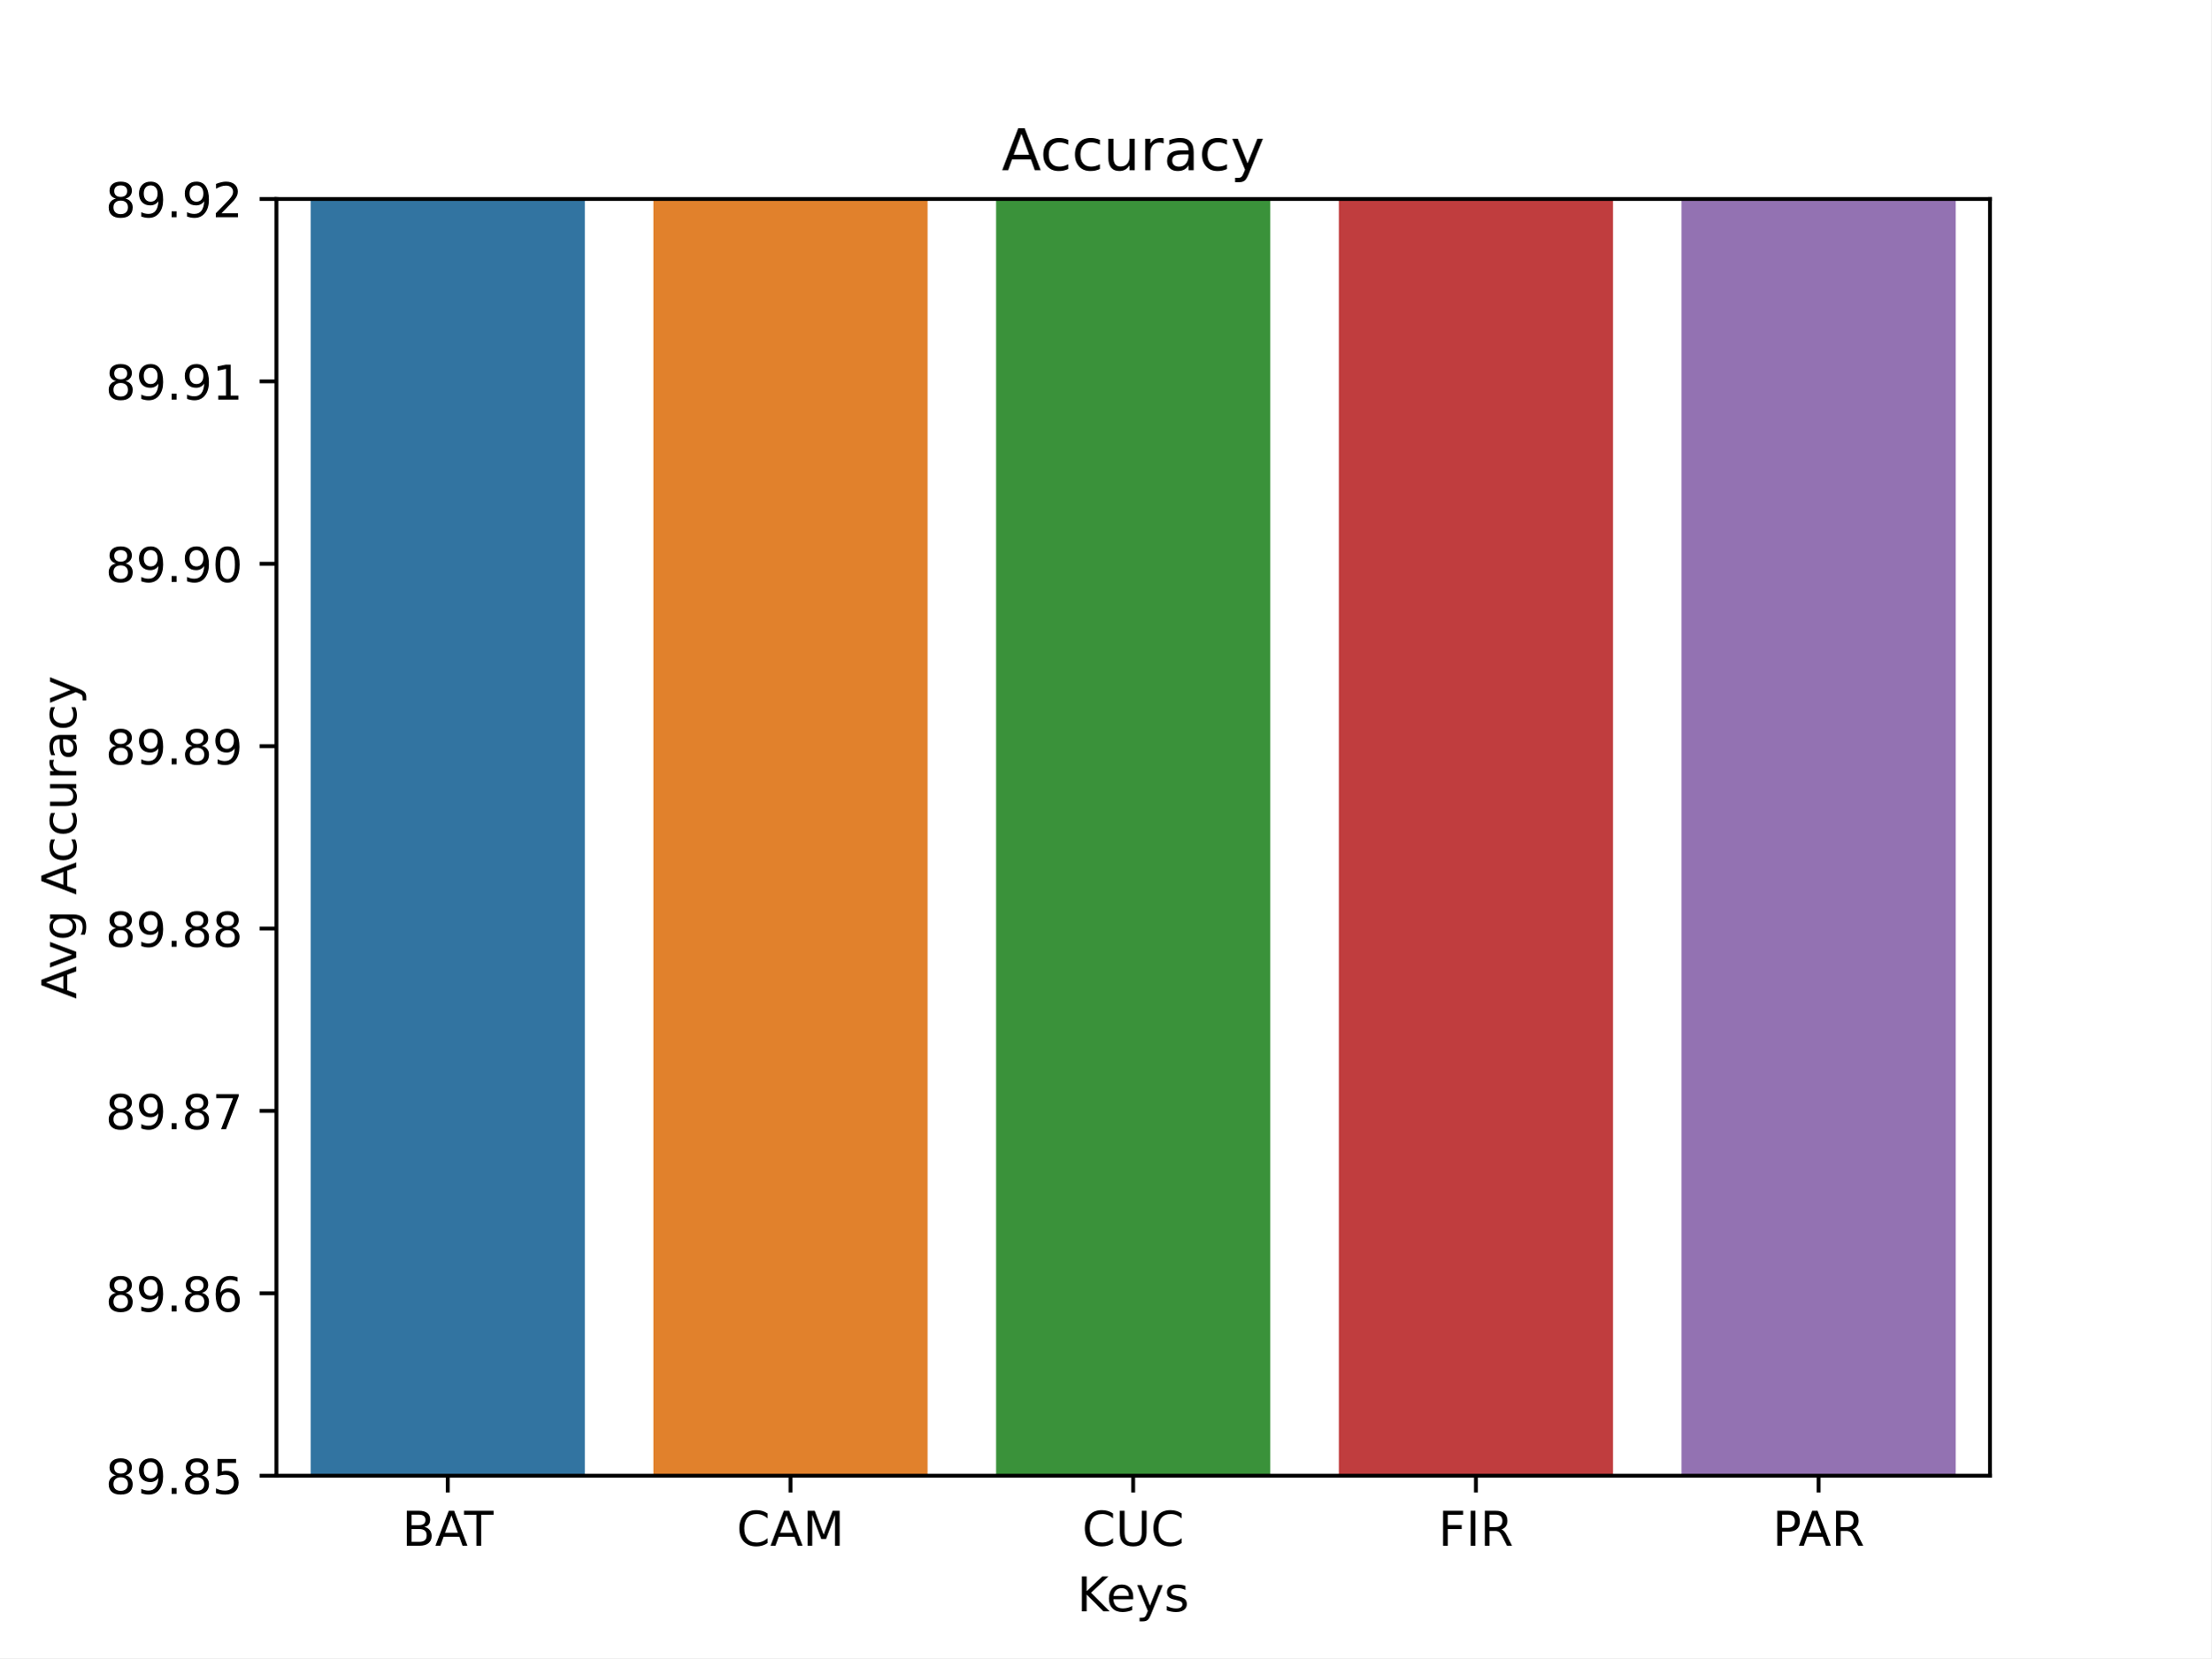
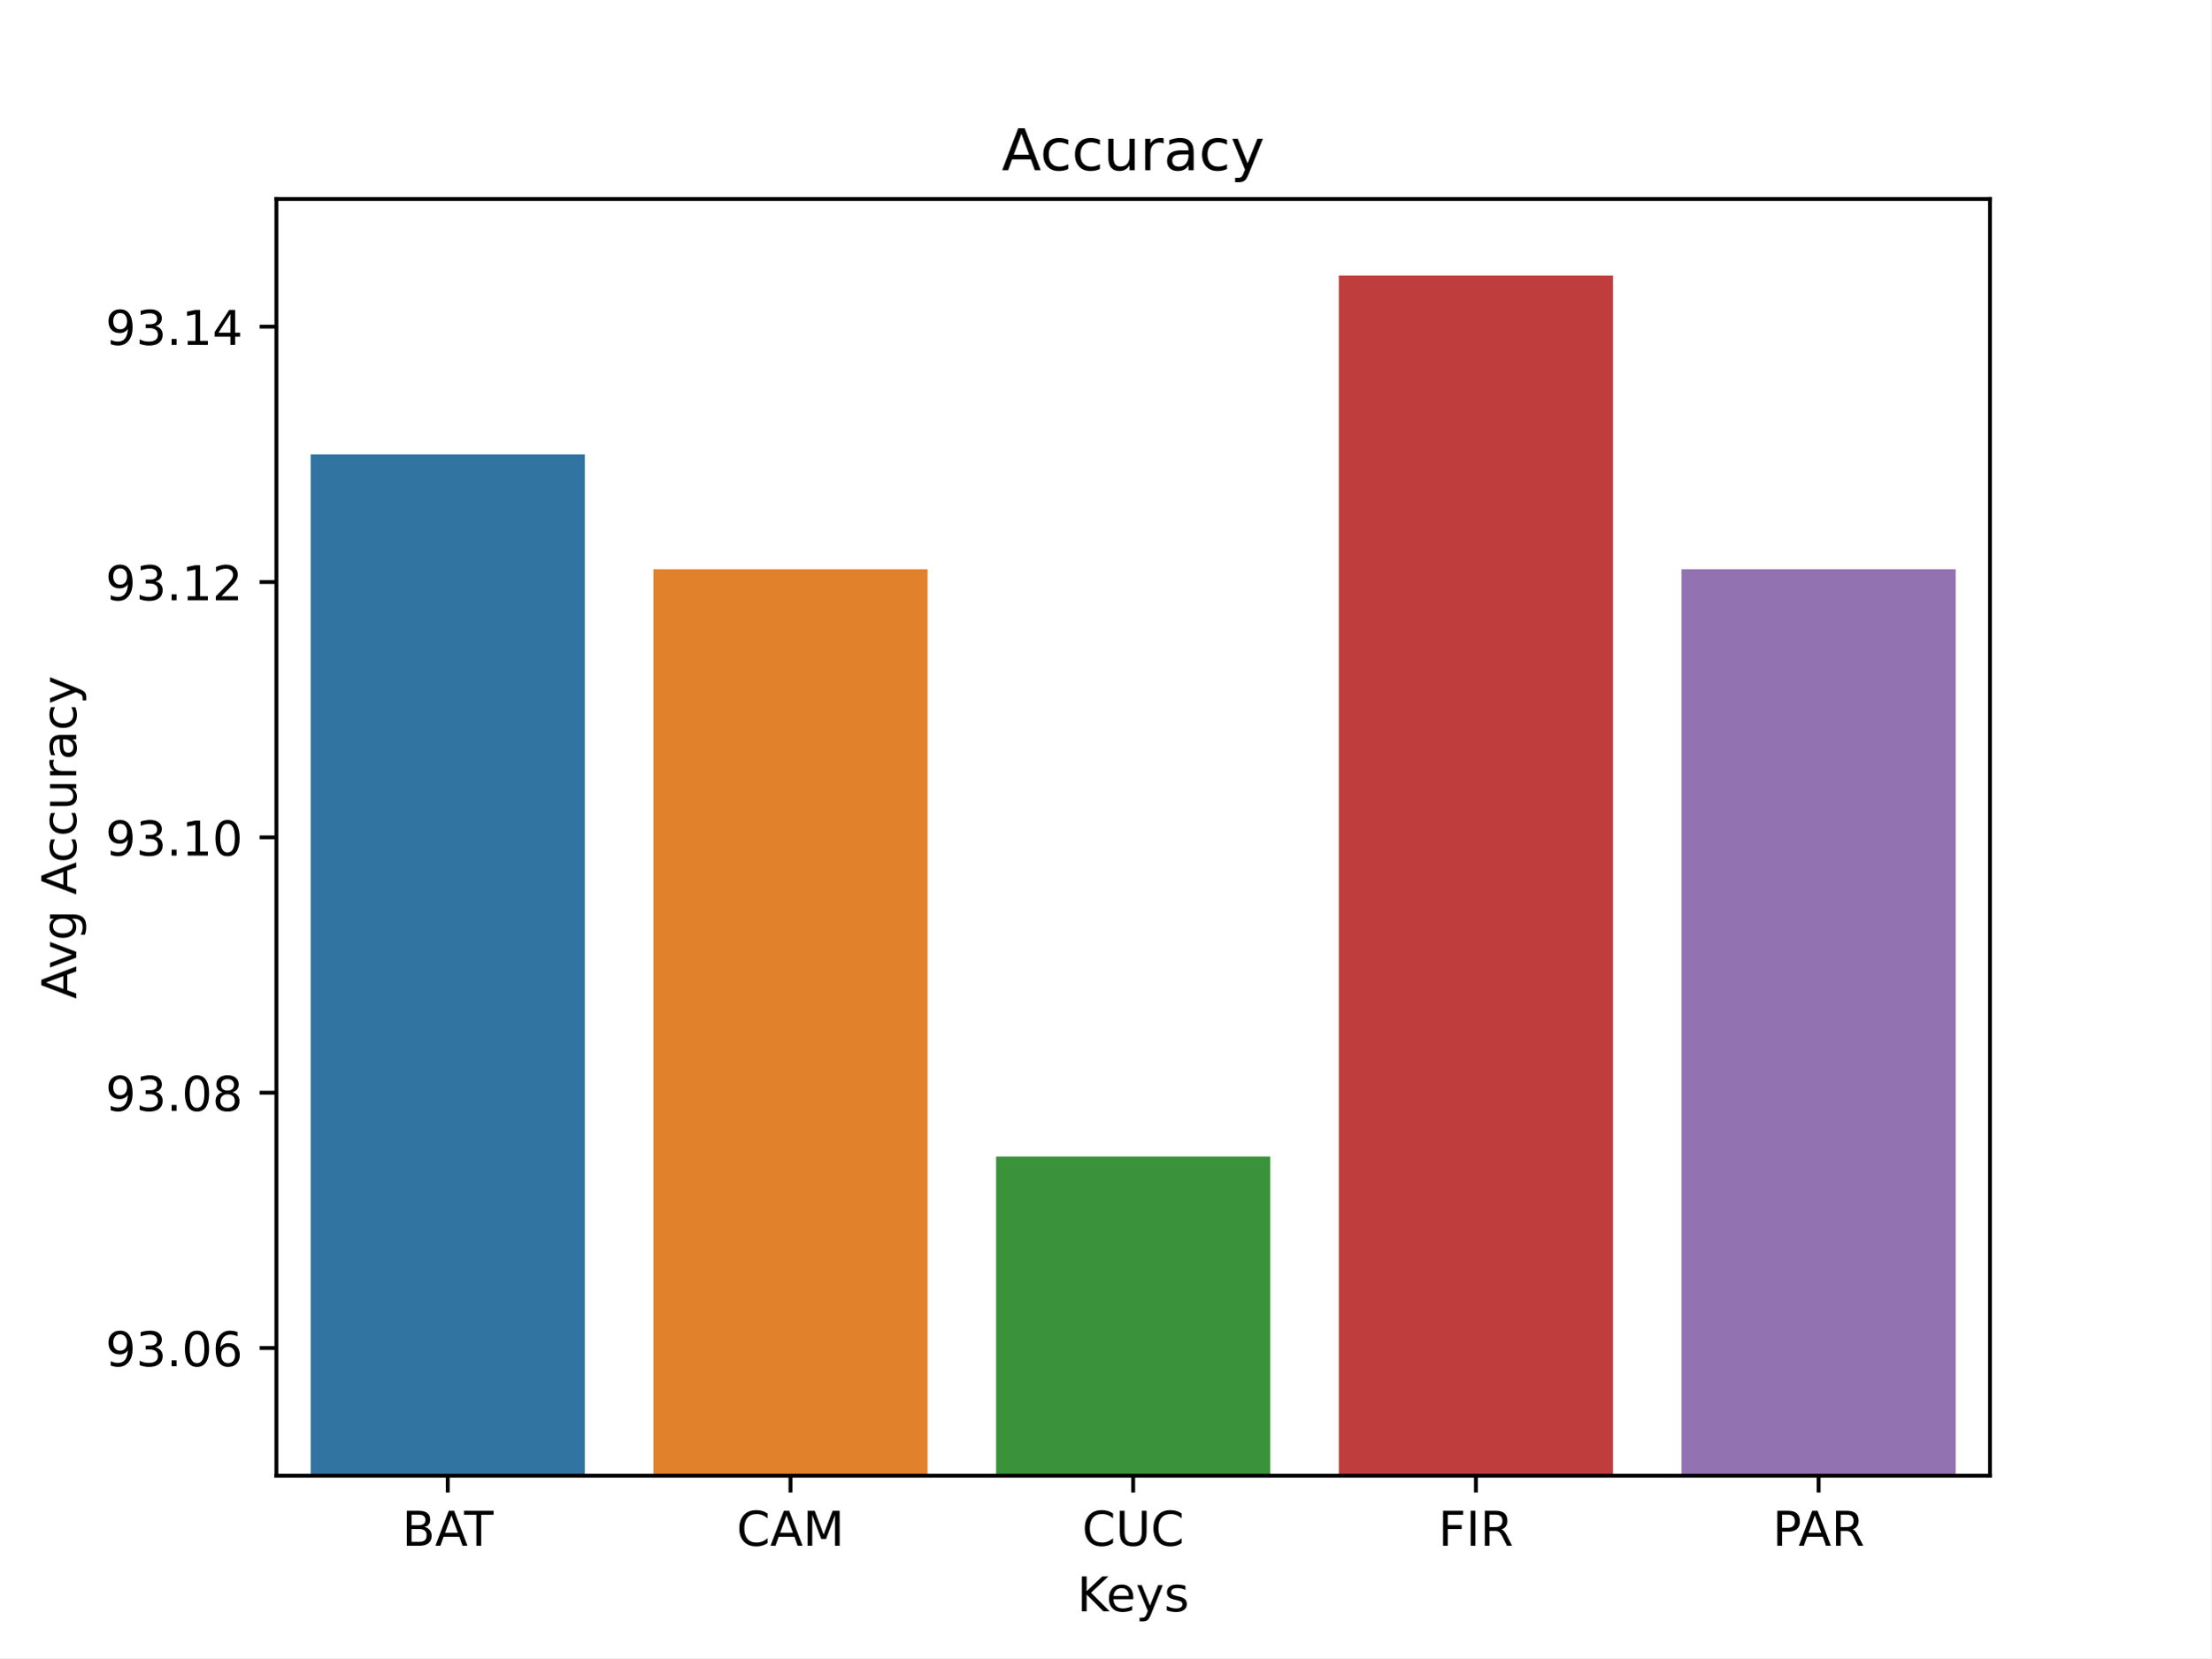
<svg xmlns="http://www.w3.org/2000/svg" xmlns:xlink="http://www.w3.org/1999/xlink" width="460.8pt" height="345.6pt" viewBox="0 0 460.8 345.6" version="1.1">
  <defs>
    <style type="text/css">*{stroke-linejoin: round; stroke-linecap: butt}</style>
  </defs>
  <g id="figure_1">
    <g id="patch_1">
      <path d="M 0 345.6  L 460.8 345.6  L 460.8 0  L 0 0  z " style="fill: #ffffff" />
    </g>
    <g id="axes_1">
      <g id="patch_2">
        <path d="M 57.6 307.584  L 414.72 307.584  L 414.72 41.472  L 57.6 41.472  z " style="fill: #ffffff" />
      </g>
      <g id="patch_3">
-         <path d="M 64.742 341881.344  L 121.882 341881.344  L 121.882 -12161.664  L 64.742 -12161.664  z " clip-path="url(#pb890f6a911)" style="fill: #3274a1" />
+         <path d="M 64.742 247924.8  L 121.882 247924.8  L 121.882 94.694  L 64.742 94.694  z " clip-path="url(#p86b4e0d6ca)" style="fill: #3274a1" />
      </g>
      <g id="patch_4">
-         <path d="M 136.166 341881.344  L 193.306 341881.344  L 193.306 -12127.45  L 136.166 -12127.45  z " clip-path="url(#pb890f6a911)" style="fill: #e1812c" />
+         <path d="M 136.166 247924.8  L 193.306 247924.8  L 193.306 118.644  L 136.166 118.644  z " clip-path="url(#p86b4e0d6ca)" style="fill: #e1812c" />
      </g>
      <g id="patch_5">
-         <path d="M 207.59 341881.344  L 264.73 341881.344  L 264.73 -11952.576  L 207.59 -11952.576  z " clip-path="url(#pb890f6a911)" style="fill: #3a923a" />
+         <path d="M 207.59 247924.8  L 264.73 247924.8  L 264.73 241.056  L 207.59 241.056  z " clip-path="url(#p86b4e0d6ca)" style="fill: #3a923a" />
      </g>
      <g id="patch_6">
-         <path d="M 279.014 341881.344  L 336.154 341881.344  L 336.154 -12214.886  L 279.014 -12214.886  z " clip-path="url(#pb890f6a911)" style="fill: #c03d3e" />
+         <path d="M 279.014 247924.8  L 336.154 247924.8  L 336.154 57.439  L 279.014 57.439  z " clip-path="url(#p86b4e0d6ca)" style="fill: #c03d3e" />
      </g>
      <g id="patch_7">
-         <path d="M 350.438 341881.344  L 407.578 341881.344  L 407.578 -12127.45  L 350.438 -12127.45  z " clip-path="url(#pb890f6a911)" style="fill: #9372b2" />
+         <path d="M 350.438 247924.8  L 407.578 247924.8  L 407.578 118.644  L 350.438 118.644  z " clip-path="url(#p86b4e0d6ca)" style="fill: #9372b2" />
      </g>
      <g id="matplotlib.axis_1">
        <g id="xtick_1">
          <g id="line2d_1">
            <defs>
-               <path id="mea571de25d" d="M 0 0  L 0 3.5  " style="stroke: #000000; stroke-width: 0.8" />
+               <path id="m8b60cad5a6" d="M 0 0  L 0 3.5  " style="stroke: #000000; stroke-width: 0.8" />
            </defs>
            <g>
-               <use xlink:href="#mea571de25d" x="93.312" y="307.584" style="stroke: #000000; stroke-width: 0.8" />
+               <use xlink:href="#m8b60cad5a6" x="93.312" y="307.584" style="stroke: #000000; stroke-width: 0.8" />
            </g>
          </g>
          <g id="text_1">
            <g transform="translate(83.79481 322.1824)scale(0.1 -0.1)">
              <defs>
                <path id="DejaVuSans-42" d="M 1259 2228  L 1259 519  L 2272 519  Q 2781 519 3026 730  Q 3272 941 3272 1375  Q 3272 1813 3026 2020  Q 2781 2228 2272 2228  L 1259 2228  z M 1259 4147  L 1259 2741  L 2194 2741  Q 2656 2741 2882 2914  Q 3109 3088 3109 3444  Q 3109 3797 2882 3972  Q 2656 4147 2194 4147  L 1259 4147  z M 628 4666  L 2241 4666  Q 2963 4666 3353 4366  Q 3744 4066 3744 3513  Q 3744 3084 3544 2831  Q 3344 2578 2956 2516  Q 3422 2416 3680 2098  Q 3938 1781 3938 1306  Q 3938 681 3513 340  Q 3088 0 2303 0  L 628 0  L 628 4666  z " transform="scale(0.015625)" />
                <path id="DejaVuSans-41" d="M 2188 4044  L 1331 1722  L 3047 1722  L 2188 4044  z M 1831 4666  L 2547 4666  L 4325 0  L 3669 0  L 3244 1197  L 1141 1197  L 716 0  L 50 0  L 1831 4666  z " transform="scale(0.015625)" />
                <path id="DejaVuSans-54" d="M -19 4666  L 3928 4666  L 3928 4134  L 2272 4134  L 2272 0  L 1638 0  L 1638 4134  L -19 4134  L -19 4666  z " transform="scale(0.015625)" />
              </defs>
              <use xlink:href="#DejaVuSans-42" />
              <use xlink:href="#DejaVuSans-41" x="68.604" />
              <use xlink:href="#DejaVuSans-54" x="129.262" />
            </g>
          </g>
        </g>
        <g id="xtick_2">
          <g id="line2d_2">
            <g>
-               <use xlink:href="#mea571de25d" x="164.736" y="307.584" style="stroke: #000000; stroke-width: 0.8" />
+               <use xlink:href="#m8b60cad5a6" x="164.736" y="307.584" style="stroke: #000000; stroke-width: 0.8" />
            </g>
          </g>
          <g id="text_2">
            <g transform="translate(153.5102 322.1824)scale(0.1 -0.1)">
              <defs>
                <path id="DejaVuSans-43" d="M 4122 4306  L 4122 3641  Q 3803 3938 3442 4084  Q 3081 4231 2675 4231  Q 1875 4231 1450 3742  Q 1025 3253 1025 2328  Q 1025 1406 1450 917  Q 1875 428 2675 428  Q 3081 428 3442 575  Q 3803 722 4122 1019  L 4122 359  Q 3791 134 3420 21  Q 3050 -91 2638 -91  Q 1578 -91 968 557  Q 359 1206 359 2328  Q 359 3453 968 4101  Q 1578 4750 2638 4750  Q 3056 4750 3426 4639  Q 3797 4528 4122 4306  z " transform="scale(0.015625)" />
                <path id="DejaVuSans-4d" d="M 628 4666  L 1569 4666  L 2759 1491  L 3956 4666  L 4897 4666  L 4897 0  L 4281 0  L 4281 4097  L 3078 897  L 2444 897  L 1241 4097  L 1241 0  L 628 0  L 628 4666  z " transform="scale(0.015625)" />
              </defs>
              <use xlink:href="#DejaVuSans-43" />
              <use xlink:href="#DejaVuSans-41" x="69.824" />
              <use xlink:href="#DejaVuSans-4d" x="138.232" />
            </g>
          </g>
        </g>
        <g id="xtick_3">
          <g id="line2d_3">
            <g>
-               <use xlink:href="#mea571de25d" x="236.16" y="307.584" style="stroke: #000000; stroke-width: 0.8" />
+               <use xlink:href="#m8b60cad5a6" x="236.16" y="307.584" style="stroke: #000000; stroke-width: 0.8" />
            </g>
          </g>
          <g id="text_3">
            <g transform="translate(225.5178 322.1824)scale(0.1 -0.1)">
              <defs>
                <path id="DejaVuSans-55" d="M 556 4666  L 1191 4666  L 1191 1831  Q 1191 1081 1462 751  Q 1734 422 2344 422  Q 2950 422 3222 751  Q 3494 1081 3494 1831  L 3494 4666  L 4128 4666  L 4128 1753  Q 4128 841 3676 375  Q 3225 -91 2344 -91  Q 1459 -91 1007 375  Q 556 841 556 1753  L 556 4666  z " transform="scale(0.015625)" />
              </defs>
              <use xlink:href="#DejaVuSans-43" />
              <use xlink:href="#DejaVuSans-55" x="69.824" />
              <use xlink:href="#DejaVuSans-43" x="143.018" />
            </g>
          </g>
        </g>
        <g id="xtick_4">
          <g id="line2d_4">
            <g>
-               <use xlink:href="#mea571de25d" x="307.584" y="307.584" style="stroke: #000000; stroke-width: 0.8" />
+               <use xlink:href="#m8b60cad5a6" x="307.584" y="307.584" style="stroke: #000000; stroke-width: 0.8" />
            </g>
          </g>
          <g id="text_4">
            <g transform="translate(299.759 322.1824)scale(0.1 -0.1)">
              <defs>
                <path id="DejaVuSans-46" d="M 628 4666  L 3309 4666  L 3309 4134  L 1259 4134  L 1259 2759  L 3109 2759  L 3109 2228  L 1259 2228  L 1259 0  L 628 0  L 628 4666  z " transform="scale(0.015625)" />
                <path id="DejaVuSans-49" d="M 628 4666  L 1259 4666  L 1259 0  L 628 0  L 628 4666  z " transform="scale(0.015625)" />
                <path id="DejaVuSans-52" d="M 2841 2188  Q 3044 2119 3236 1894  Q 3428 1669 3622 1275  L 4263 0  L 3584 0  L 2988 1197  Q 2756 1666 2539 1819  Q 2322 1972 1947 1972  L 1259 1972  L 1259 0  L 628 0  L 628 4666  L 2053 4666  Q 2853 4666 3247 4331  Q 3641 3997 3641 3322  Q 3641 2881 3436 2590  Q 3231 2300 2841 2188  z M 1259 4147  L 1259 2491  L 2053 2491  Q 2509 2491 2742 2702  Q 2975 2913 2975 3322  Q 2975 3731 2742 3939  Q 2509 4147 2053 4147  L 1259 4147  z " transform="scale(0.015625)" />
              </defs>
              <use xlink:href="#DejaVuSans-46" />
              <use xlink:href="#DejaVuSans-49" x="57.52" />
              <use xlink:href="#DejaVuSans-52" x="87.012" />
            </g>
          </g>
        </g>
        <g id="xtick_5">
          <g id="line2d_5">
            <g>
-               <use xlink:href="#mea571de25d" x="379.008" y="307.584" style="stroke: #000000; stroke-width: 0.8" />
+               <use xlink:href="#m8b60cad5a6" x="379.008" y="307.584" style="stroke: #000000; stroke-width: 0.8" />
            </g>
          </g>
          <g id="text_5">
            <g transform="translate(369.4174 322.1824)scale(0.1 -0.1)">
              <defs>
                <path id="DejaVuSans-50" d="M 1259 4147  L 1259 2394  L 2053 2394  Q 2494 2394 2734 2622  Q 2975 2850 2975 3272  Q 2975 3691 2734 3919  Q 2494 4147 2053 4147  L 1259 4147  z M 628 4666  L 2053 4666  Q 2838 4666 3239 4311  Q 3641 3956 3641 3272  Q 3641 2581 3239 2228  Q 2838 1875 2053 1875  L 1259 1875  L 1259 0  L 628 0  L 628 4666  z " transform="scale(0.015625)" />
              </defs>
              <use xlink:href="#DejaVuSans-50" />
              <use xlink:href="#DejaVuSans-41" x="53.928" />
              <use xlink:href="#DejaVuSans-52" x="122.336" />
            </g>
          </g>
        </g>
        <g id="text_6">
          <g transform="translate(224.4905 335.8606)scale(0.1 -0.1)">
            <defs>
              <path id="DejaVuSans-4b" d="M 628 4666  L 1259 4666  L 1259 2694  L 3353 4666  L 4166 4666  L 1850 2491  L 4331 0  L 3500 0  L 1259 2247  L 1259 0  L 628 0  L 628 4666  z " transform="scale(0.015625)" />
              <path id="DejaVuSans-65" d="M 3597 1894  L 3597 1613  L 953 1613  Q 991 1019 1311 708  Q 1631 397 2203 397  Q 2534 397 2845 478  Q 3156 559 3463 722  L 3463 178  Q 3153 47 2828 -22  Q 2503 -91 2169 -91  Q 1331 -91 842 396  Q 353 884 353 1716  Q 353 2575 817 3079  Q 1281 3584 2069 3584  Q 2775 3584 3186 3129  Q 3597 2675 3597 1894  z M 3022 2063  Q 3016 2534 2758 2815  Q 2500 3097 2075 3097  Q 1594 3097 1305 2825  Q 1016 2553 972 2059  L 3022 2063  z " transform="scale(0.015625)" />
              <path id="DejaVuSans-79" d="M 2059 -325  Q 1816 -950 1584 -1140  Q 1353 -1331 966 -1331  L 506 -1331  L 506 -850  L 844 -850  Q 1081 -850 1212 -737  Q 1344 -625 1503 -206  L 1606 56  L 191 3500  L 800 3500  L 1894 763  L 2988 3500  L 3597 3500  L 2059 -325  z " transform="scale(0.015625)" />
              <path id="DejaVuSans-73" d="M 2834 3397  L 2834 2853  Q 2591 2978 2328 3040  Q 2066 3103 1784 3103  Q 1356 3103 1142 2972  Q 928 2841 928 2578  Q 928 2378 1081 2264  Q 1234 2150 1697 2047  L 1894 2003  Q 2506 1872 2764 1633  Q 3022 1394 3022 966  Q 3022 478 2636 193  Q 2250 -91 1575 -91  Q 1294 -91 989 -36  Q 684 19 347 128  L 347 722  Q 666 556 975 473  Q 1284 391 1588 391  Q 1994 391 2212 530  Q 2431 669 2431 922  Q 2431 1156 2273 1281  Q 2116 1406 1581 1522  L 1381 1569  Q 847 1681 609 1914  Q 372 2147 372 2553  Q 372 3047 722 3315  Q 1072 3584 1716 3584  Q 2034 3584 2315 3537  Q 2597 3491 2834 3397  z " transform="scale(0.015625)" />
            </defs>
            <use xlink:href="#DejaVuSans-4b" />
            <use xlink:href="#DejaVuSans-65" x="60.576" />
            <use xlink:href="#DejaVuSans-79" x="122.1" />
            <use xlink:href="#DejaVuSans-73" x="181.279" />
          </g>
        </g>
      </g>
      <g id="matplotlib.axis_2">
        <g id="ytick_1">
          <g id="line2d_6">
            <defs>
-               <path id="m2b8fb26139" d="M 0 0  L -3.5 0  " style="stroke: #000000; stroke-width: 0.8" />
+               <path id="m48df57b596" d="M 0 0  L -3.5 0  " style="stroke: #000000; stroke-width: 0.8" />
            </defs>
            <g>
-               <use xlink:href="#m2b8fb26139" x="57.6" y="307.584" style="stroke: #000000; stroke-width: 0.8" />
+               <use xlink:href="#m48df57b596" x="57.6" y="280.973" style="stroke: #000000; stroke-width: 0.8" />
            </g>
          </g>
          <g id="text_7">
-             <g transform="translate(21.97188 311.3832)scale(0.1 -0.1)">
-               <defs>
-                 <path id="DejaVuSans-38" d="M 2034 2216  Q 1584 2216 1326 1975  Q 1069 1734 1069 1313  Q 1069 891 1326 650  Q 1584 409 2034 409  Q 2484 409 2743 651  Q 3003 894 3003 1313  Q 3003 1734 2745 1975  Q 2488 2216 2034 2216  z M 1403 2484  Q 997 2584 770 2862  Q 544 3141 544 3541  Q 544 4100 942 4425  Q 1341 4750 2034 4750  Q 2731 4750 3128 4425  Q 3525 4100 3525 3541  Q 3525 3141 3298 2862  Q 3072 2584 2669 2484  Q 3125 2378 3379 2068  Q 3634 1759 3634 1313  Q 3634 634 3220 271  Q 2806 -91 2034 -91  Q 1263 -91 848 271  Q 434 634 434 1313  Q 434 1759 690 2068  Q 947 2378 1403 2484  z M 1172 3481  Q 1172 3119 1398 2916  Q 1625 2713 2034 2713  Q 2441 2713 2670 2916  Q 2900 3119 2900 3481  Q 2900 3844 2670 4047  Q 2441 4250 2034 4250  Q 1625 4250 1398 4047  Q 1172 3844 1172 3481  z " transform="scale(0.015625)" />
+             <g transform="translate(21.97188 284.772)scale(0.1 -0.1)">
+               <defs>
                <path id="DejaVuSans-39" d="M 703 97  L 703 672  Q 941 559 1184 500  Q 1428 441 1663 441  Q 2288 441 2617 861  Q 2947 1281 2994 2138  Q 2813 1869 2534 1725  Q 2256 1581 1919 1581  Q 1219 1581 811 2004  Q 403 2428 403 3163  Q 403 3881 828 4315  Q 1253 4750 1959 4750  Q 2769 4750 3195 4129  Q 3622 3509 3622 2328  Q 3622 1225 3098 567  Q 2575 -91 1691 -91  Q 1453 -91 1209 -44  Q 966 3 703 97  z M 1959 2075  Q 2384 2075 2632 2365  Q 2881 2656 2881 3163  Q 2881 3666 2632 3958  Q 2384 4250 1959 4250  Q 1534 4250 1286 3958  Q 1038 3666 1038 3163  Q 1038 2656 1286 2365  Q 1534 2075 1959 2075  z " transform="scale(0.015625)" />
+                 <path id="DejaVuSans-33" d="M 2597 2516  Q 3050 2419 3304 2112  Q 3559 1806 3559 1356  Q 3559 666 3084 287  Q 2609 -91 1734 -91  Q 1441 -91 1130 -33  Q 819 25 488 141  L 488 750  Q 750 597 1062 519  Q 1375 441 1716 441  Q 2309 441 2620 675  Q 2931 909 2931 1356  Q 2931 1769 2642 2001  Q 2353 2234 1838 2234  L 1294 2234  L 1294 2753  L 1863 2753  Q 2328 2753 2575 2939  Q 2822 3125 2822 3475  Q 2822 3834 2567 4026  Q 2313 4219 1838 4219  Q 1578 4219 1281 4162  Q 984 4106 628 3988  L 628 4550  Q 988 4650 1302 4700  Q 1616 4750 1894 4750  Q 2613 4750 3031 4423  Q 3450 4097 3450 3541  Q 3450 3153 3228 2886  Q 3006 2619 2597 2516  z " transform="scale(0.015625)" />
                <path id="DejaVuSans-2e" d="M 684 794  L 1344 794  L 1344 0  L 684 0  L 684 794  z " transform="scale(0.015625)" />
-                 <path id="DejaVuSans-35" d="M 691 4666  L 3169 4666  L 3169 4134  L 1269 4134  L 1269 2991  Q 1406 3038 1543 3061  Q 1681 3084 1819 3084  Q 2600 3084 3056 2656  Q 3513 2228 3513 1497  Q 3513 744 3044 326  Q 2575 -91 1722 -91  Q 1428 -91 1123 -41  Q 819 9 494 109  L 494 744  Q 775 591 1075 516  Q 1375 441 1709 441  Q 2250 441 2565 725  Q 2881 1009 2881 1497  Q 2881 1984 2565 2268  Q 2250 2553 1709 2553  Q 1456 2553 1204 2497  Q 953 2441 691 2322  L 691 4666  z " transform="scale(0.015625)" />
-               </defs>
-               <use xlink:href="#DejaVuSans-38" />
-               <use xlink:href="#DejaVuSans-39" x="63.623" />
-               <use xlink:href="#DejaVuSans-2e" x="127.246" />
-               <use xlink:href="#DejaVuSans-38" x="159.033" />
-               <use xlink:href="#DejaVuSans-35" x="222.656" />
+                 <path id="DejaVuSans-30" d="M 2034 4250  Q 1547 4250 1301 3770  Q 1056 3291 1056 2328  Q 1056 1369 1301 889  Q 1547 409 2034 409  Q 2525 409 2770 889  Q 3016 1369 3016 2328  Q 3016 3291 2770 3770  Q 2525 4250 2034 4250  z M 2034 4750  Q 2819 4750 3233 4129  Q 3647 3509 3647 2328  Q 3647 1150 3233 529  Q 2819 -91 2034 -91  Q 1250 -91 836 529  Q 422 1150 422 2328  Q 422 3509 836 4129  Q 1250 4750 2034 4750  z " transform="scale(0.015625)" />
+                 <path id="DejaVuSans-36" d="M 2113 2584  Q 1688 2584 1439 2293  Q 1191 2003 1191 1497  Q 1191 994 1439 701  Q 1688 409 2113 409  Q 2538 409 2786 701  Q 3034 994 3034 1497  Q 3034 2003 2786 2293  Q 2538 2584 2113 2584  z M 3366 4563  L 3366 3988  Q 3128 4100 2886 4159  Q 2644 4219 2406 4219  Q 1781 4219 1451 3797  Q 1122 3375 1075 2522  Q 1259 2794 1537 2939  Q 1816 3084 2150 3084  Q 2853 3084 3261 2657  Q 3669 2231 3669 1497  Q 3669 778 3244 343  Q 2819 -91 2113 -91  Q 1303 -91 875 529  Q 447 1150 447 2328  Q 447 3434 972 4092  Q 1497 4750 2381 4750  Q 2619 4750 2861 4703  Q 3103 4656 3366 4563  z " transform="scale(0.015625)" />
+               </defs>
+               <use xlink:href="#DejaVuSans-39" />
+               <use xlink:href="#DejaVuSans-33" x="63.623" />
+               <use xlink:href="#DejaVuSans-2e" x="127.246" />
+               <use xlink:href="#DejaVuSans-30" x="159.033" />
+               <use xlink:href="#DejaVuSans-36" x="222.656" />
            </g>
          </g>
        </g>
        <g id="ytick_2">
          <g id="line2d_7">
            <g>
-               <use xlink:href="#m2b8fb26139" x="57.6" y="269.568" style="stroke: #000000; stroke-width: 0.8" />
+               <use xlink:href="#m48df57b596" x="57.6" y="227.75" style="stroke: #000000; stroke-width: 0.8" />
            </g>
          </g>
          <g id="text_8">
-             <g transform="translate(21.97188 273.3672)scale(0.1 -0.1)">
-               <defs>
-                 <path id="DejaVuSans-36" d="M 2113 2584  Q 1688 2584 1439 2293  Q 1191 2003 1191 1497  Q 1191 994 1439 701  Q 1688 409 2113 409  Q 2538 409 2786 701  Q 3034 994 3034 1497  Q 3034 2003 2786 2293  Q 2538 2584 2113 2584  z M 3366 4563  L 3366 3988  Q 3128 4100 2886 4159  Q 2644 4219 2406 4219  Q 1781 4219 1451 3797  Q 1122 3375 1075 2522  Q 1259 2794 1537 2939  Q 1816 3084 2150 3084  Q 2853 3084 3261 2657  Q 3669 2231 3669 1497  Q 3669 778 3244 343  Q 2819 -91 2113 -91  Q 1303 -91 875 529  Q 447 1150 447 2328  Q 447 3434 972 4092  Q 1497 4750 2381 4750  Q 2619 4750 2861 4703  Q 3103 4656 3366 4563  z " transform="scale(0.015625)" />
-               </defs>
-               <use xlink:href="#DejaVuSans-38" />
-               <use xlink:href="#DejaVuSans-39" x="63.623" />
-               <use xlink:href="#DejaVuSans-2e" x="127.246" />
-               <use xlink:href="#DejaVuSans-38" x="159.033" />
-               <use xlink:href="#DejaVuSans-36" x="222.656" />
+             <g transform="translate(21.97188 231.5496)scale(0.1 -0.1)">
+               <defs>
+                 <path id="DejaVuSans-38" d="M 2034 2216  Q 1584 2216 1326 1975  Q 1069 1734 1069 1313  Q 1069 891 1326 650  Q 1584 409 2034 409  Q 2484 409 2743 651  Q 3003 894 3003 1313  Q 3003 1734 2745 1975  Q 2488 2216 2034 2216  z M 1403 2484  Q 997 2584 770 2862  Q 544 3141 544 3541  Q 544 4100 942 4425  Q 1341 4750 2034 4750  Q 2731 4750 3128 4425  Q 3525 4100 3525 3541  Q 3525 3141 3298 2862  Q 3072 2584 2669 2484  Q 3125 2378 3379 2068  Q 3634 1759 3634 1313  Q 3634 634 3220 271  Q 2806 -91 2034 -91  Q 1263 -91 848 271  Q 434 634 434 1313  Q 434 1759 690 2068  Q 947 2378 1403 2484  z M 1172 3481  Q 1172 3119 1398 2916  Q 1625 2713 2034 2713  Q 2441 2713 2670 2916  Q 2900 3119 2900 3481  Q 2900 3844 2670 4047  Q 2441 4250 2034 4250  Q 1625 4250 1398 4047  Q 1172 3844 1172 3481  z " transform="scale(0.015625)" />
+               </defs>
+               <use xlink:href="#DejaVuSans-39" />
+               <use xlink:href="#DejaVuSans-33" x="63.623" />
+               <use xlink:href="#DejaVuSans-2e" x="127.246" />
+               <use xlink:href="#DejaVuSans-30" x="159.033" />
+               <use xlink:href="#DejaVuSans-38" x="222.656" />
            </g>
          </g>
        </g>
        <g id="ytick_3">
          <g id="line2d_8">
            <g>
-               <use xlink:href="#m2b8fb26139" x="57.6" y="231.552" style="stroke: #000000; stroke-width: 0.8" />
+               <use xlink:href="#m48df57b596" x="57.6" y="174.528" style="stroke: #000000; stroke-width: 0.8" />
            </g>
          </g>
          <g id="text_9">
-             <g transform="translate(21.97188 235.3512)scale(0.1 -0.1)">
-               <defs>
-                 <path id="DejaVuSans-37" d="M 525 4666  L 3525 4666  L 3525 4397  L 1831 0  L 1172 0  L 2766 4134  L 525 4134  L 525 4666  z " transform="scale(0.015625)" />
-               </defs>
-               <use xlink:href="#DejaVuSans-38" />
-               <use xlink:href="#DejaVuSans-39" x="63.623" />
-               <use xlink:href="#DejaVuSans-2e" x="127.246" />
-               <use xlink:href="#DejaVuSans-38" x="159.033" />
-               <use xlink:href="#DejaVuSans-37" x="222.656" />
+             <g transform="translate(21.97188 178.3272)scale(0.1 -0.1)">
+               <defs>
+                 <path id="DejaVuSans-31" d="M 794 531  L 1825 531  L 1825 4091  L 703 3866  L 703 4441  L 1819 4666  L 2450 4666  L 2450 531  L 3481 531  L 3481 0  L 794 0  L 794 531  z " transform="scale(0.015625)" />
+               </defs>
+               <use xlink:href="#DejaVuSans-39" />
+               <use xlink:href="#DejaVuSans-33" x="63.623" />
+               <use xlink:href="#DejaVuSans-2e" x="127.246" />
+               <use xlink:href="#DejaVuSans-31" x="159.033" />
+               <use xlink:href="#DejaVuSans-30" x="222.656" />
            </g>
          </g>
        </g>
        <g id="ytick_4">
          <g id="line2d_9">
            <g>
-               <use xlink:href="#m2b8fb26139" x="57.6" y="193.536" style="stroke: #000000; stroke-width: 0.8" />
+               <use xlink:href="#m48df57b596" x="57.6" y="121.306" style="stroke: #000000; stroke-width: 0.8" />
            </g>
          </g>
          <g id="text_10">
-             <g transform="translate(21.97188 197.3352)scale(0.1 -0.1)">
-               <use xlink:href="#DejaVuSans-38" />
-               <use xlink:href="#DejaVuSans-39" x="63.623" />
-               <use xlink:href="#DejaVuSans-2e" x="127.246" />
-               <use xlink:href="#DejaVuSans-38" x="159.033" />
-               <use xlink:href="#DejaVuSans-38" x="222.656" />
+             <g transform="translate(21.97188 125.1048)scale(0.1 -0.1)">
+               <defs>
+                 <path id="DejaVuSans-32" d="M 1228 531  L 3431 531  L 3431 0  L 469 0  L 469 531  Q 828 903 1448 1529  Q 2069 2156 2228 2338  Q 2531 2678 2651 2914  Q 2772 3150 2772 3378  Q 2772 3750 2511 3984  Q 2250 4219 1831 4219  Q 1534 4219 1204 4116  Q 875 4013 500 3803  L 500 4441  Q 881 4594 1212 4672  Q 1544 4750 1819 4750  Q 2544 4750 2975 4387  Q 3406 4025 3406 3419  Q 3406 3131 3298 2873  Q 3191 2616 2906 2266  Q 2828 2175 2409 1742  Q 1991 1309 1228 531  z " transform="scale(0.015625)" />
+               </defs>
+               <use xlink:href="#DejaVuSans-39" />
+               <use xlink:href="#DejaVuSans-33" x="63.623" />
+               <use xlink:href="#DejaVuSans-2e" x="127.246" />
+               <use xlink:href="#DejaVuSans-31" x="159.033" />
+               <use xlink:href="#DejaVuSans-32" x="222.656" />
            </g>
          </g>
        </g>
        <g id="ytick_5">
          <g id="line2d_10">
            <g>
-               <use xlink:href="#m2b8fb26139" x="57.6" y="155.52" style="stroke: #000000; stroke-width: 0.8" />
+               <use xlink:href="#m48df57b596" x="57.6" y="68.083" style="stroke: #000000; stroke-width: 0.8" />
            </g>
          </g>
          <g id="text_11">
-             <g transform="translate(21.97188 159.3192)scale(0.1 -0.1)">
-               <use xlink:href="#DejaVuSans-38" />
-               <use xlink:href="#DejaVuSans-39" x="63.623" />
-               <use xlink:href="#DejaVuSans-2e" x="127.246" />
-               <use xlink:href="#DejaVuSans-38" x="159.033" />
-               <use xlink:href="#DejaVuSans-39" x="222.656" />
-             </g>
-           </g>
-         </g>
-         <g id="ytick_6">
-           <g id="line2d_11">
-             <g>
-               <use xlink:href="#m2b8fb26139" x="57.6" y="117.504" style="stroke: #000000; stroke-width: 0.8" />
-             </g>
-           </g>
-           <g id="text_12">
-             <g transform="translate(21.97188 121.3032)scale(0.1 -0.1)">
-               <defs>
-                 <path id="DejaVuSans-30" d="M 2034 4250  Q 1547 4250 1301 3770  Q 1056 3291 1056 2328  Q 1056 1369 1301 889  Q 1547 409 2034 409  Q 2525 409 2770 889  Q 3016 1369 3016 2328  Q 3016 3291 2770 3770  Q 2525 4250 2034 4250  z M 2034 4750  Q 2819 4750 3233 4129  Q 3647 3509 3647 2328  Q 3647 1150 3233 529  Q 2819 -91 2034 -91  Q 1250 -91 836 529  Q 422 1150 422 2328  Q 422 3509 836 4129  Q 1250 4750 2034 4750  z " transform="scale(0.015625)" />
-               </defs>
-               <use xlink:href="#DejaVuSans-38" />
-               <use xlink:href="#DejaVuSans-39" x="63.623" />
-               <use xlink:href="#DejaVuSans-2e" x="127.246" />
-               <use xlink:href="#DejaVuSans-39" x="159.033" />
-               <use xlink:href="#DejaVuSans-30" x="222.656" />
-             </g>
-           </g>
-         </g>
-         <g id="ytick_7">
-           <g id="line2d_12">
-             <g>
-               <use xlink:href="#m2b8fb26139" x="57.6" y="79.488" style="stroke: #000000; stroke-width: 0.8" />
-             </g>
-           </g>
-           <g id="text_13">
-             <g transform="translate(21.97188 83.28722)scale(0.1 -0.1)">
-               <defs>
-                 <path id="DejaVuSans-31" d="M 794 531  L 1825 531  L 1825 4091  L 703 3866  L 703 4441  L 1819 4666  L 2450 4666  L 2450 531  L 3481 531  L 3481 0  L 794 0  L 794 531  z " transform="scale(0.015625)" />
-               </defs>
-               <use xlink:href="#DejaVuSans-38" />
-               <use xlink:href="#DejaVuSans-39" x="63.623" />
-               <use xlink:href="#DejaVuSans-2e" x="127.246" />
-               <use xlink:href="#DejaVuSans-39" x="159.033" />
-               <use xlink:href="#DejaVuSans-31" x="222.656" />
-             </g>
-           </g>
-         </g>
-         <g id="ytick_8">
-           <g id="line2d_13">
-             <g>
-               <use xlink:href="#m2b8fb26139" x="57.6" y="41.472" style="stroke: #000000; stroke-width: 0.8" />
-             </g>
-           </g>
-           <g id="text_14">
-             <g transform="translate(21.97188 45.27122)scale(0.1 -0.1)">
-               <defs>
-                 <path id="DejaVuSans-32" d="M 1228 531  L 3431 531  L 3431 0  L 469 0  L 469 531  Q 828 903 1448 1529  Q 2069 2156 2228 2338  Q 2531 2678 2651 2914  Q 2772 3150 2772 3378  Q 2772 3750 2511 3984  Q 2250 4219 1831 4219  Q 1534 4219 1204 4116  Q 875 4013 500 3803  L 500 4441  Q 881 4594 1212 4672  Q 1544 4750 1819 4750  Q 2544 4750 2975 4387  Q 3406 4025 3406 3419  Q 3406 3131 3298 2873  Q 3191 2616 2906 2266  Q 2828 2175 2409 1742  Q 1991 1309 1228 531  z " transform="scale(0.015625)" />
-               </defs>
-               <use xlink:href="#DejaVuSans-38" />
-               <use xlink:href="#DejaVuSans-39" x="63.623" />
-               <use xlink:href="#DejaVuSans-2e" x="127.246" />
-               <use xlink:href="#DejaVuSans-39" x="159.033" />
-               <use xlink:href="#DejaVuSans-32" x="222.656" />
-             </g>
-           </g>
-         </g>
-         <g id="text_15">
+             <g transform="translate(21.97188 71.88242)scale(0.1 -0.1)">
+               <defs>
+                 <path id="DejaVuSans-34" d="M 2419 4116  L 825 1625  L 2419 1625  L 2419 4116  z M 2253 4666  L 3047 4666  L 3047 1625  L 3713 1625  L 3713 1100  L 3047 1100  L 3047 0  L 2419 0  L 2419 1100  L 313 1100  L 313 1709  L 2253 4666  z " transform="scale(0.015625)" />
+               </defs>
+               <use xlink:href="#DejaVuSans-39" />
+               <use xlink:href="#DejaVuSans-33" x="63.623" />
+               <use xlink:href="#DejaVuSans-2e" x="127.246" />
+               <use xlink:href="#DejaVuSans-31" x="159.033" />
+               <use xlink:href="#DejaVuSans-34" x="222.656" />
+             </g>
+           </g>
+         </g>
+         <g id="text_12">
          <g transform="translate(15.89219 208.2053)rotate(-90)scale(0.1 -0.1)">
            <defs>
              <path id="DejaVuSans-76" d="M 191 3500  L 800 3500  L 1894 563  L 2988 3500  L 3597 3500  L 2284 0  L 1503 0  L 191 3500  z " transform="scale(0.015625)" />
              <path id="DejaVuSans-67" d="M 2906 1791  Q 2906 2416 2648 2759  Q 2391 3103 1925 3103  Q 1463 3103 1205 2759  Q 947 2416 947 1791  Q 947 1169 1205 825  Q 1463 481 1925 481  Q 2391 481 2648 825  Q 2906 1169 2906 1791  z M 3481 434  Q 3481 -459 3084 -895  Q 2688 -1331 1869 -1331  Q 1566 -1331 1297 -1286  Q 1028 -1241 775 -1147  L 775 -588  Q 1028 -725 1275 -790  Q 1522 -856 1778 -856  Q 2344 -856 2625 -561  Q 2906 -266 2906 331  L 2906 616  Q 2728 306 2450 153  Q 2172 0 1784 0  Q 1141 0 747 490  Q 353 981 353 1791  Q 353 2603 747 3093  Q 1141 3584 1784 3584  Q 2172 3584 2450 3431  Q 2728 3278 2906 2969  L 2906 3500  L 3481 3500  L 3481 434  z " transform="scale(0.015625)" />
              <path id="DejaVuSans-20" transform="scale(0.015625)" />
              <path id="DejaVuSans-63" d="M 3122 3366  L 3122 2828  Q 2878 2963 2633 3030  Q 2388 3097 2138 3097  Q 1578 3097 1268 2742  Q 959 2388 959 1747  Q 959 1106 1268 751  Q 1578 397 2138 397  Q 2388 397 2633 464  Q 2878 531 3122 666  L 3122 134  Q 2881 22 2623 -34  Q 2366 -91 2075 -91  Q 1284 -91 818 406  Q 353 903 353 1747  Q 353 2603 823 3093  Q 1294 3584 2113 3584  Q 2378 3584 2631 3529  Q 2884 3475 3122 3366  z " transform="scale(0.015625)" />
              <path id="DejaVuSans-75" d="M 544 1381  L 544 3500  L 1119 3500  L 1119 1403  Q 1119 906 1312 657  Q 1506 409 1894 409  Q 2359 409 2629 706  Q 2900 1003 2900 1516  L 2900 3500  L 3475 3500  L 3475 0  L 2900 0  L 2900 538  Q 2691 219 2414 64  Q 2138 -91 1772 -91  Q 1169 -91 856 284  Q 544 659 544 1381  z M 1991 3584  L 1991 3584  z " transform="scale(0.015625)" />
              <path id="DejaVuSans-72" d="M 2631 2963  Q 2534 3019 2420 3045  Q 2306 3072 2169 3072  Q 1681 3072 1420 2755  Q 1159 2438 1159 1844  L 1159 0  L 581 0  L 581 3500  L 1159 3500  L 1159 2956  Q 1341 3275 1631 3429  Q 1922 3584 2338 3584  Q 2397 3584 2469 3576  Q 2541 3569 2628 3553  L 2631 2963  z " transform="scale(0.015625)" />
              <path id="DejaVuSans-61" d="M 2194 1759  Q 1497 1759 1228 1600  Q 959 1441 959 1056  Q 959 750 1161 570  Q 1363 391 1709 391  Q 2188 391 2477 730  Q 2766 1069 2766 1631  L 2766 1759  L 2194 1759  z M 3341 1997  L 3341 0  L 2766 0  L 2766 531  Q 2569 213 2275 61  Q 1981 -91 1556 -91  Q 1019 -91 701 211  Q 384 513 384 1019  Q 384 1609 779 1909  Q 1175 2209 1959 2209  L 2766 2209  L 2766 2266  Q 2766 2663 2505 2880  Q 2244 3097 1772 3097  Q 1472 3097 1187 3025  Q 903 2953 641 2809  L 641 3341  Q 956 3463 1253 3523  Q 1550 3584 1831 3584  Q 2591 3584 2966 3190  Q 3341 2797 3341 1997  z " transform="scale(0.015625)" />
            </defs>
            <use xlink:href="#DejaVuSans-41" />
            <use xlink:href="#DejaVuSans-76" x="62.533" />
            <use xlink:href="#DejaVuSans-67" x="121.713" />
            <use xlink:href="#DejaVuSans-20" x="185.189" />
            <use xlink:href="#DejaVuSans-41" x="216.977" />
            <use xlink:href="#DejaVuSans-63" x="283.635" />
            <use xlink:href="#DejaVuSans-63" x="338.615" />
            <use xlink:href="#DejaVuSans-75" x="393.596" />
            <use xlink:href="#DejaVuSans-72" x="456.975" />
            <use xlink:href="#DejaVuSans-61" x="498.088" />
            <use xlink:href="#DejaVuSans-63" x="559.367" />
            <use xlink:href="#DejaVuSans-79" x="614.348" />
          </g>
        </g>
      </g>
+       <g id="line2d_11">
+         <path clip-path="url(#p86b4e0d6ca)" style="fill: none; stroke: #424242; stroke-width: 2.7; stroke-linecap: square" />
+       </g>
+       <g id="line2d_12">
+         <path clip-path="url(#p86b4e0d6ca)" style="fill: none; stroke: #424242; stroke-width: 2.7; stroke-linecap: square" />
+       </g>
+       <g id="line2d_13">
+         <path clip-path="url(#p86b4e0d6ca)" style="fill: none; stroke: #424242; stroke-width: 2.7; stroke-linecap: square" />
+       </g>
      <g id="line2d_14">
-         <path clip-path="url(#pb890f6a911)" style="fill: none; stroke: #424242; stroke-width: 2.7; stroke-linecap: square" />
+         <path clip-path="url(#p86b4e0d6ca)" style="fill: none; stroke: #424242; stroke-width: 2.7; stroke-linecap: square" />
      </g>
      <g id="line2d_15">
-         <path clip-path="url(#pb890f6a911)" style="fill: none; stroke: #424242; stroke-width: 2.7; stroke-linecap: square" />
-       </g>
-       <g id="line2d_16">
-         <path clip-path="url(#pb890f6a911)" style="fill: none; stroke: #424242; stroke-width: 2.7; stroke-linecap: square" />
-       </g>
-       <g id="line2d_17">
-         <path clip-path="url(#pb890f6a911)" style="fill: none; stroke: #424242; stroke-width: 2.7; stroke-linecap: square" />
-       </g>
-       <g id="line2d_18">
-         <path clip-path="url(#pb890f6a911)" style="fill: none; stroke: #424242; stroke-width: 2.7; stroke-linecap: square" />
+         <path clip-path="url(#p86b4e0d6ca)" style="fill: none; stroke: #424242; stroke-width: 2.7; stroke-linecap: square" />
      </g>
      <g id="patch_8">
        <path d="M 57.6 307.584  L 57.6 41.472  " style="fill: none; stroke: #000000; stroke-width: 0.8; stroke-linejoin: miter; stroke-linecap: square" />
      </g>
      <g id="patch_9">
        <path d="M 414.72 307.584  L 414.72 41.472  " style="fill: none; stroke: #000000; stroke-width: 0.8; stroke-linejoin: miter; stroke-linecap: square" />
      </g>
      <g id="patch_10">
        <path d="M 57.6 307.584  L 414.72 307.584  " style="fill: none; stroke: #000000; stroke-width: 0.8; stroke-linejoin: miter; stroke-linecap: square" />
      </g>
      <g id="patch_11">
        <path d="M 57.6 41.472  L 414.72 41.472  " style="fill: none; stroke: #000000; stroke-width: 0.8; stroke-linejoin: miter; stroke-linecap: square" />
      </g>
-       <g id="text_16">
+       <g id="text_13">
        <g transform="translate(208.7663 35.472)scale(0.12 -0.12)">
          <use xlink:href="#DejaVuSans-41" />
          <use xlink:href="#DejaVuSans-63" x="66.658" />
          <use xlink:href="#DejaVuSans-63" x="121.639" />
          <use xlink:href="#DejaVuSans-75" x="176.619" />
          <use xlink:href="#DejaVuSans-72" x="239.998" />
          <use xlink:href="#DejaVuSans-61" x="281.111" />
          <use xlink:href="#DejaVuSans-63" x="342.391" />
          <use xlink:href="#DejaVuSans-79" x="397.371" />
        </g>
      </g>
    </g>
  </g>
  <defs>
-     <clipPath id="pb890f6a911">
+     <clipPath id="p86b4e0d6ca">
      <rect x="57.6" y="41.472" width="357.12" height="266.112" />
    </clipPath>
  </defs>
</svg>
